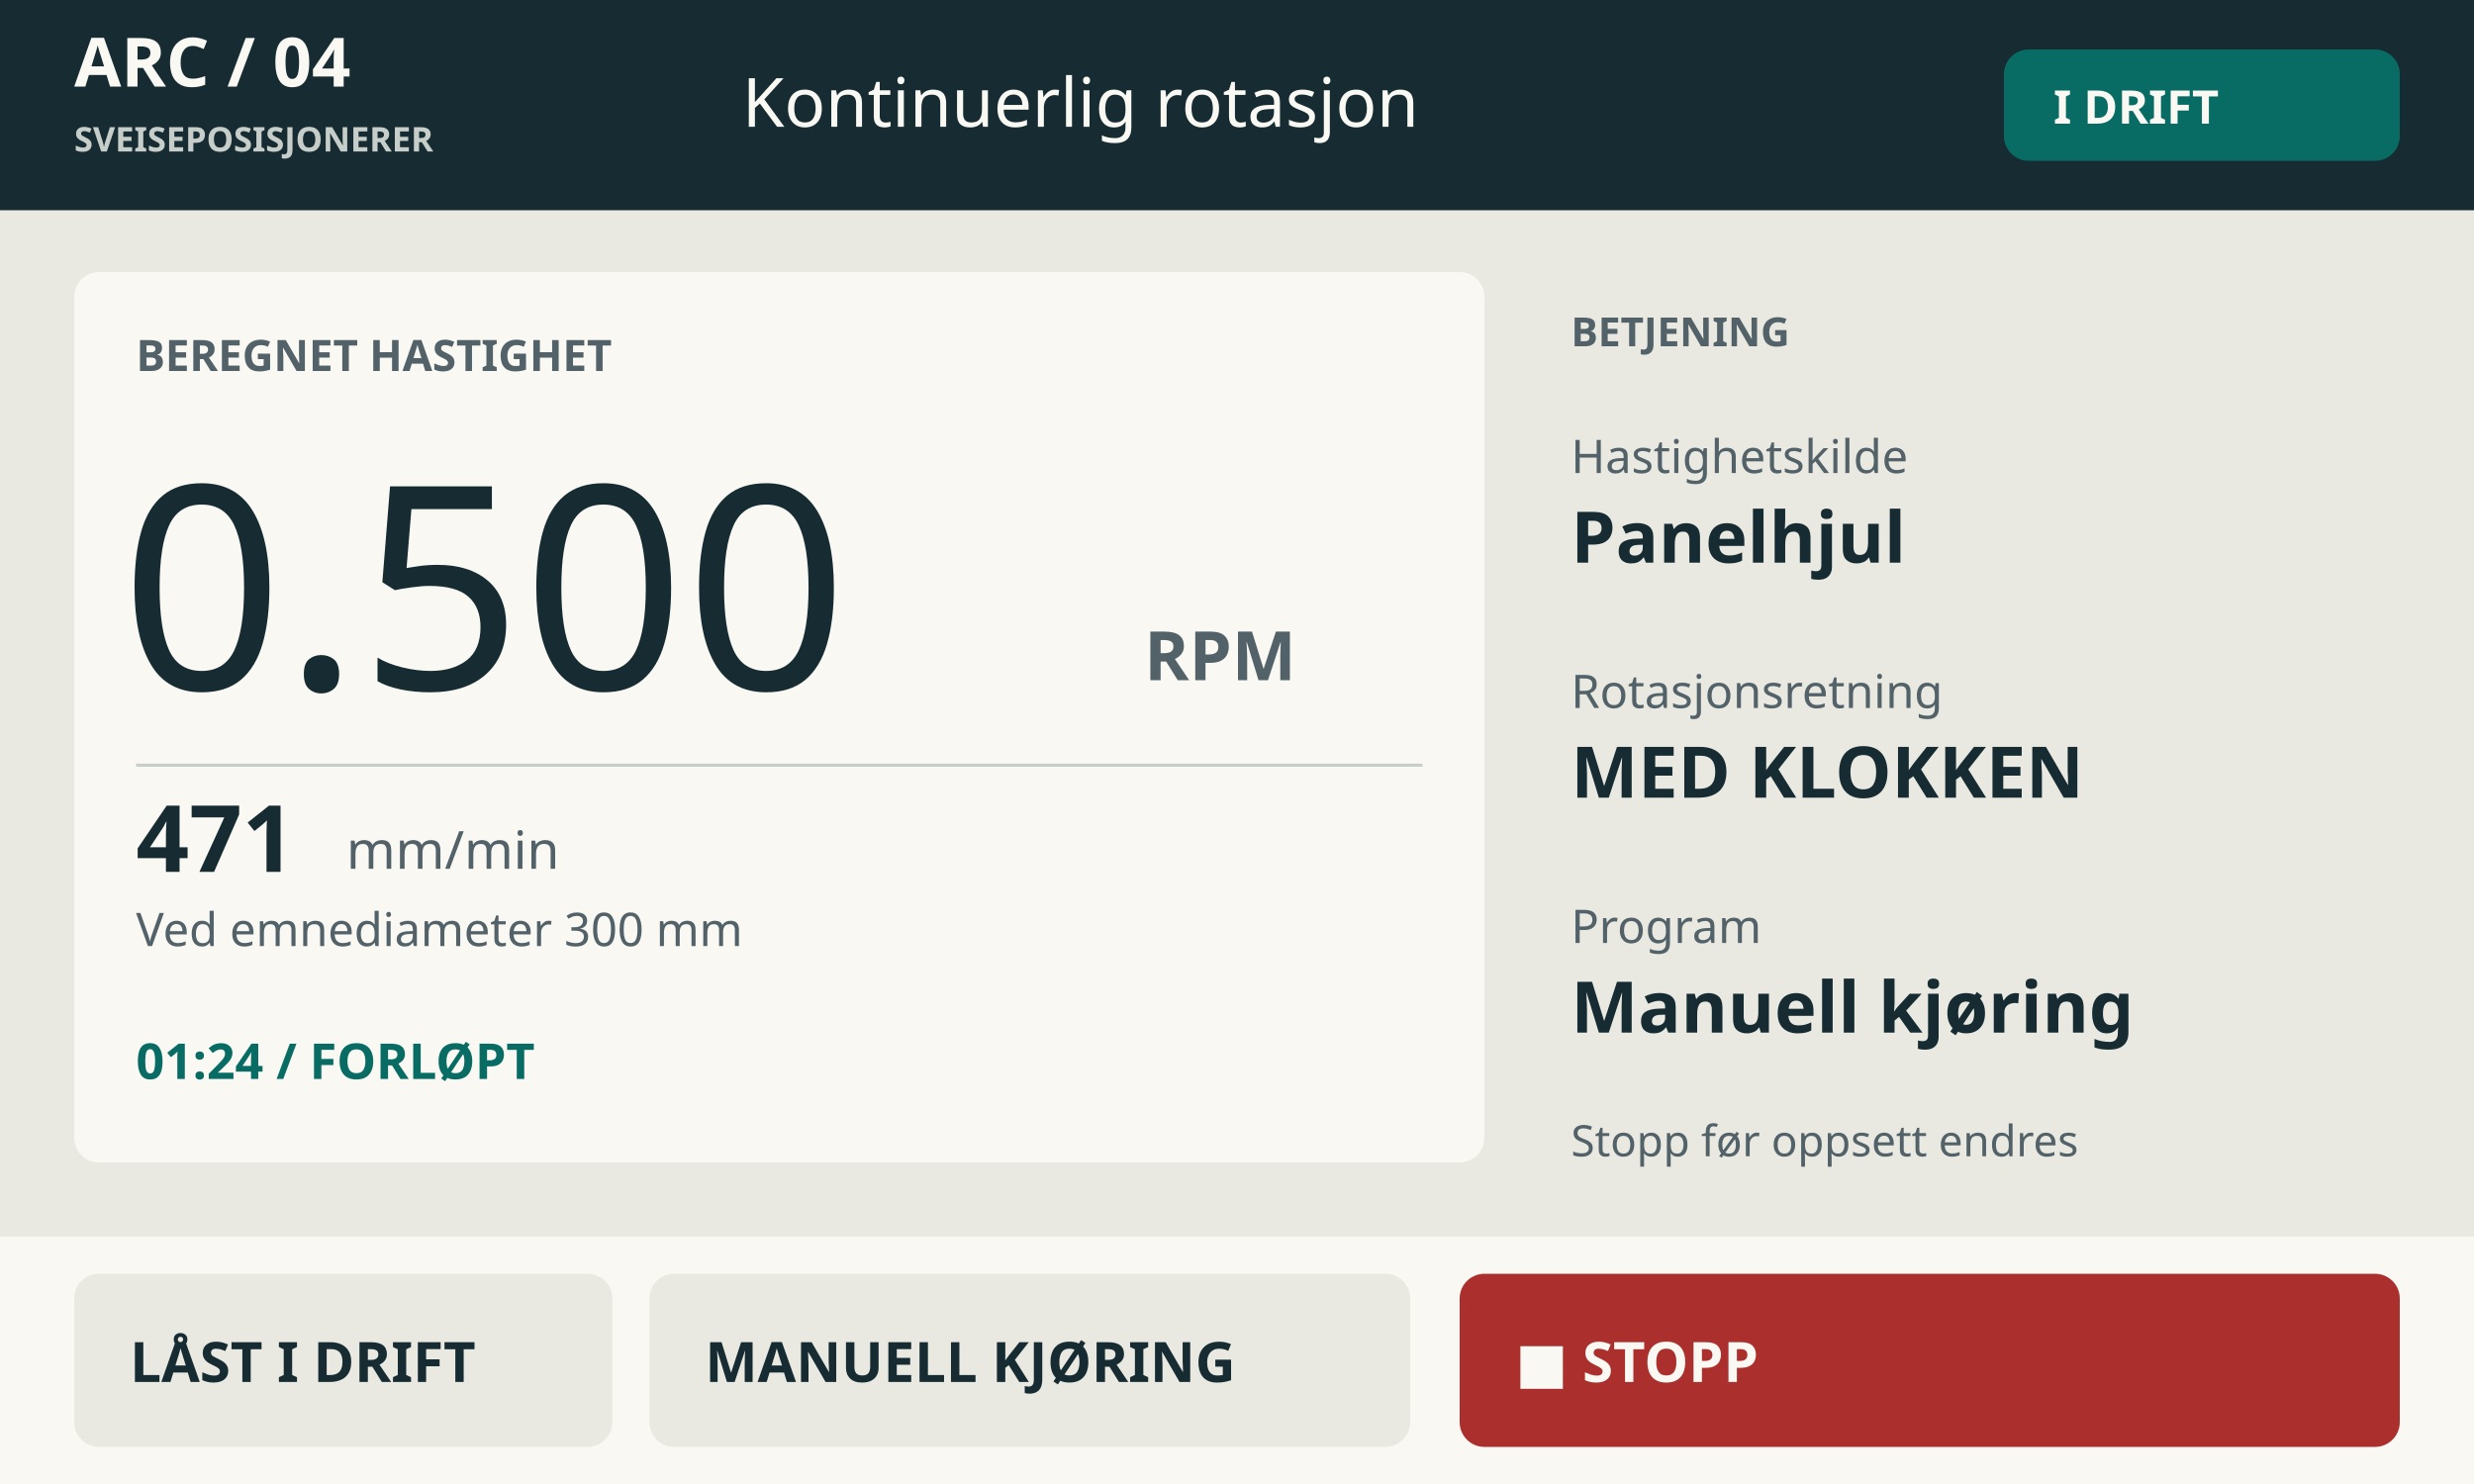
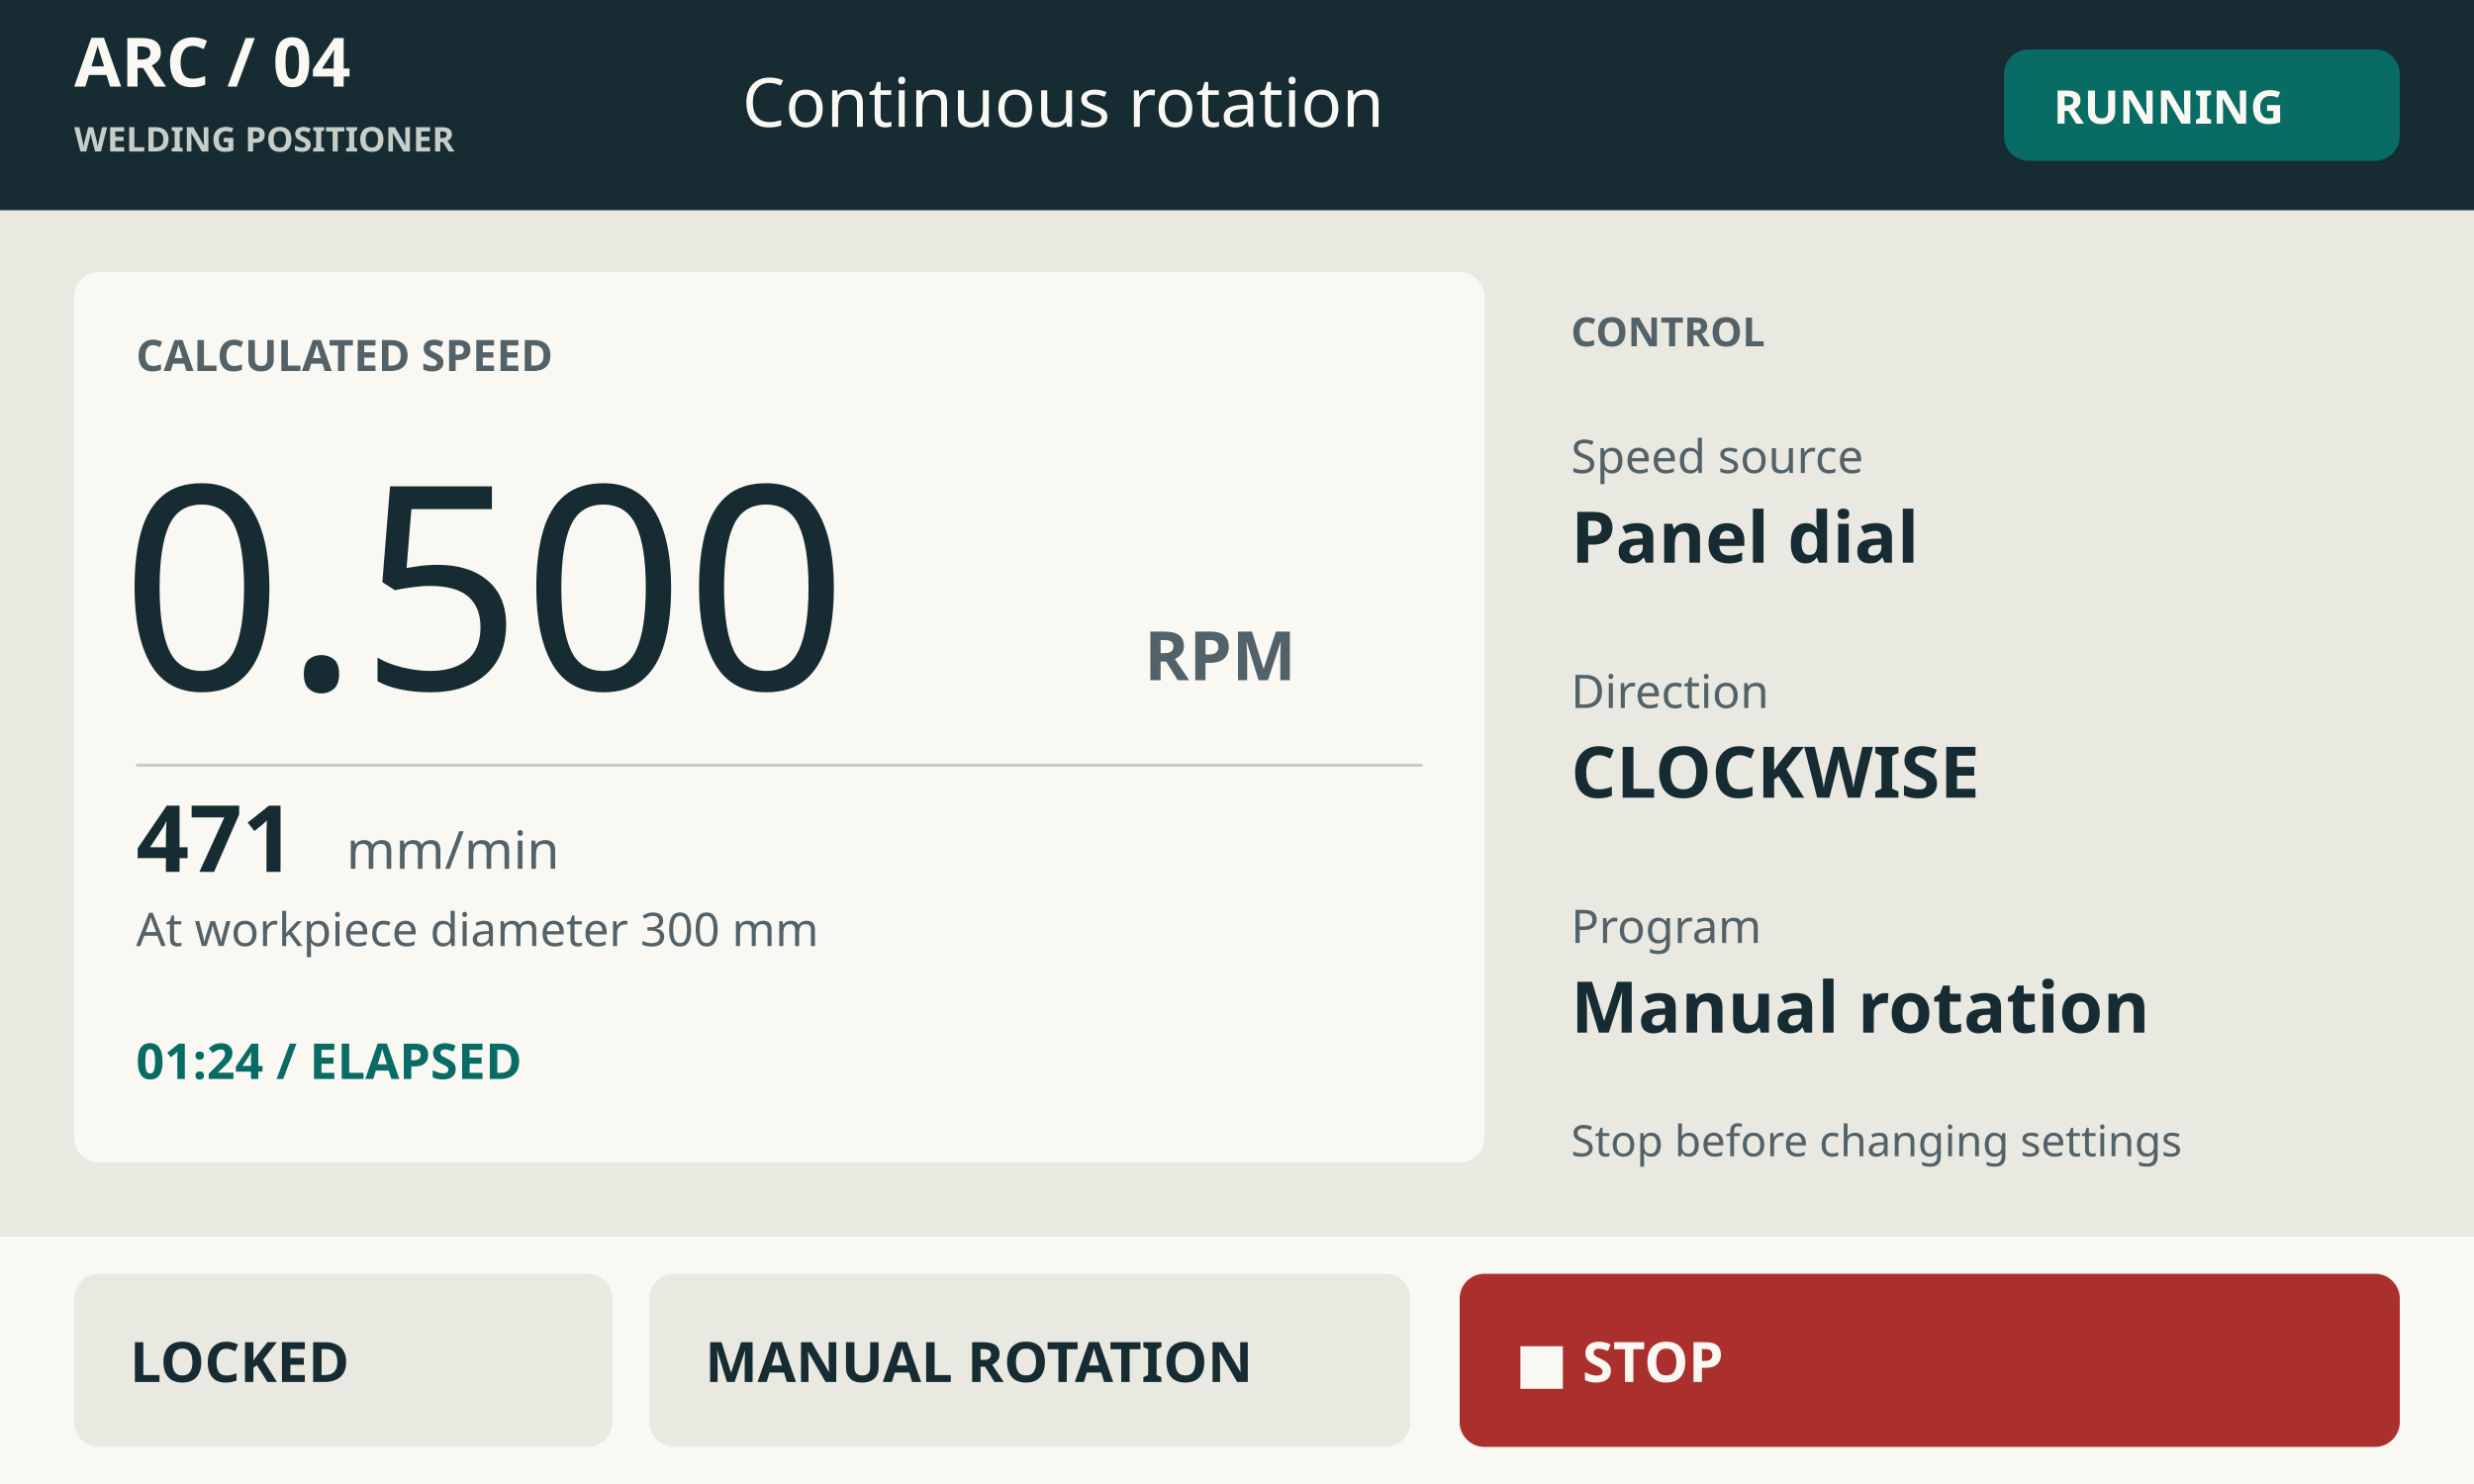
<svg xmlns="http://www.w3.org/2000/svg" width="800" height="480" viewBox="0 0 800 480">
  <g font-family="Bahnschrift, Segoe UI, sans-serif">
    <rect x="0" y="0" width="800" height="480" rx="0" fill="#E9E8E1" />
    <rect x="0" y="0" width="800" height="68" rx="0" fill="#162C32" />
    <text x="24" y="28" font-size="22" font-weight="700" fill="#F9F8F2">ARC / 04</text>
-     <text x="24" y="49" font-size="11" font-weight="600" fill="#C7CEC9">SVEISEPOSISJONERER</text>
-     <text x="240" y="41" font-size="22" font-weight="500" fill="#F9F8F2">Kontinuerlig rotasjon</text>
+     <text x="24" y="49" font-size="11" font-weight="600" fill="#C7CEC9">WELDING POSITIONER</text>
+     <text x="240" y="41" font-size="22" font-weight="500" fill="#F9F8F2">Continuous rotation</text>
    <rect x="648" y="16" width="128" height="36" rx="8" fill="#086C65" />
-     <text x="664" y="40" font-size="15" font-weight="700" fill="#F9F8F2">I DRIFT</text>
+     <text x="664" y="40" font-size="15" font-weight="700" fill="#F9F8F2">RUNNING</text>
    <rect x="24" y="88" width="456" height="288" rx="8" fill="#F9F8F2" />
-     <text x="44" y="120" font-size="14" font-weight="600" fill="#526268">BEREGNET HASTIGHET</text>
+     <text x="44" y="120" font-size="14" font-weight="600" fill="#526268">CALCULATED SPEED</text>
    <text x="39" y="223" font-size="92" font-weight="500" fill="#162C32">0.500</text>
    <text x="370" y="220" font-size="22" font-weight="600" fill="#526268">RPM</text>
    <rect x="44" y="247" width="416" height="1" rx="0" fill="#C7CEC9" />
    <text x="44" y="282" font-size="30" font-weight="600" fill="#162C32">471</text>
    <text x="112" y="281" font-size="17" font-weight="400" fill="#526268">mm/min</text>
-     <text x="44" y="306" font-size="15" font-weight="400" fill="#526268">Ved emnediameter 300 mm</text>
-     <text x="44" y="349" font-size="16" font-weight="600" fill="#086C65">01:24  /  FORLØPT</text>
-     <text x="508" y="112" font-size="13" font-weight="700" fill="#526268">BETJENING</text>
-     <text x="508" y="153" font-size="15" font-weight="400" fill="#526268">Hastighetskilde</text>
-     <text x="508" y="182" font-size="23" font-weight="600" fill="#162C32">Panelhjul</text>
-     <text x="508" y="229" font-size="15" font-weight="400" fill="#526268">Rotasjonsretning</text>
-     <text x="508" y="258" font-size="23" font-weight="600" fill="#162C32">MED KLOKKEN</text>
+     <text x="44" y="306" font-size="15" font-weight="400" fill="#526268">At workpiece diameter 300 mm</text>
+     <text x="44" y="349" font-size="16" font-weight="600" fill="#086C65">01:24  /  ELAPSED</text>
+     <text x="508" y="112" font-size="13" font-weight="700" fill="#526268">CONTROL</text>
+     <text x="508" y="153" font-size="15" font-weight="400" fill="#526268">Speed source</text>
+     <text x="508" y="182" font-size="23" font-weight="600" fill="#162C32">Panel dial</text>
+     <text x="508" y="229" font-size="15" font-weight="400" fill="#526268">Direction</text>
+     <text x="508" y="258" font-size="23" font-weight="600" fill="#162C32">CLOCKWISE</text>
    <text x="508" y="305" font-size="15" font-weight="400" fill="#526268">Program</text>
-     <text x="508" y="334" font-size="23" font-weight="600" fill="#162C32">Manuell kjøring</text>
-     <text x="508" y="374" font-size="14" font-weight="400" fill="#526268">Stopp før oppsett endres</text>
+     <text x="508" y="334" font-size="23" font-weight="600" fill="#162C32">Manual rotation</text>
+     <text x="508" y="374" font-size="14" font-weight="400" fill="#526268">Stop before changing settings</text>
    <rect x="0" y="400" width="800" height="80" rx="0" fill="#F9F8F2" />
    <rect x="24" y="412" width="174" height="56" rx="8" fill="#E9E8E1" />
-     <text x="42" y="447" font-size="18" font-weight="600" fill="#162C32">LÅST I DRIFT</text>
+     <text x="42" y="447" font-size="18" font-weight="600" fill="#162C32">LOCKED</text>
    <rect x="210" y="412" width="246" height="56" rx="8" fill="#E9E8E1" />
-     <text x="228" y="447" font-size="18" font-weight="600" fill="#162C32">MANUELL KJØRING</text>
+     <text x="228" y="447" font-size="18" font-weight="600" fill="#162C32">MANUAL ROTATION</text>
    <rect x="472" y="412" width="304" height="56" rx="8" fill="#AB302D" />
-     <text x="490" y="447" font-size="18" font-weight="600" fill="#F9F8F2">■  STOPP</text>
+     <text x="490" y="447" font-size="18" font-weight="600" fill="#F9F8F2">■  STOP</text>
  </g>
</svg>
